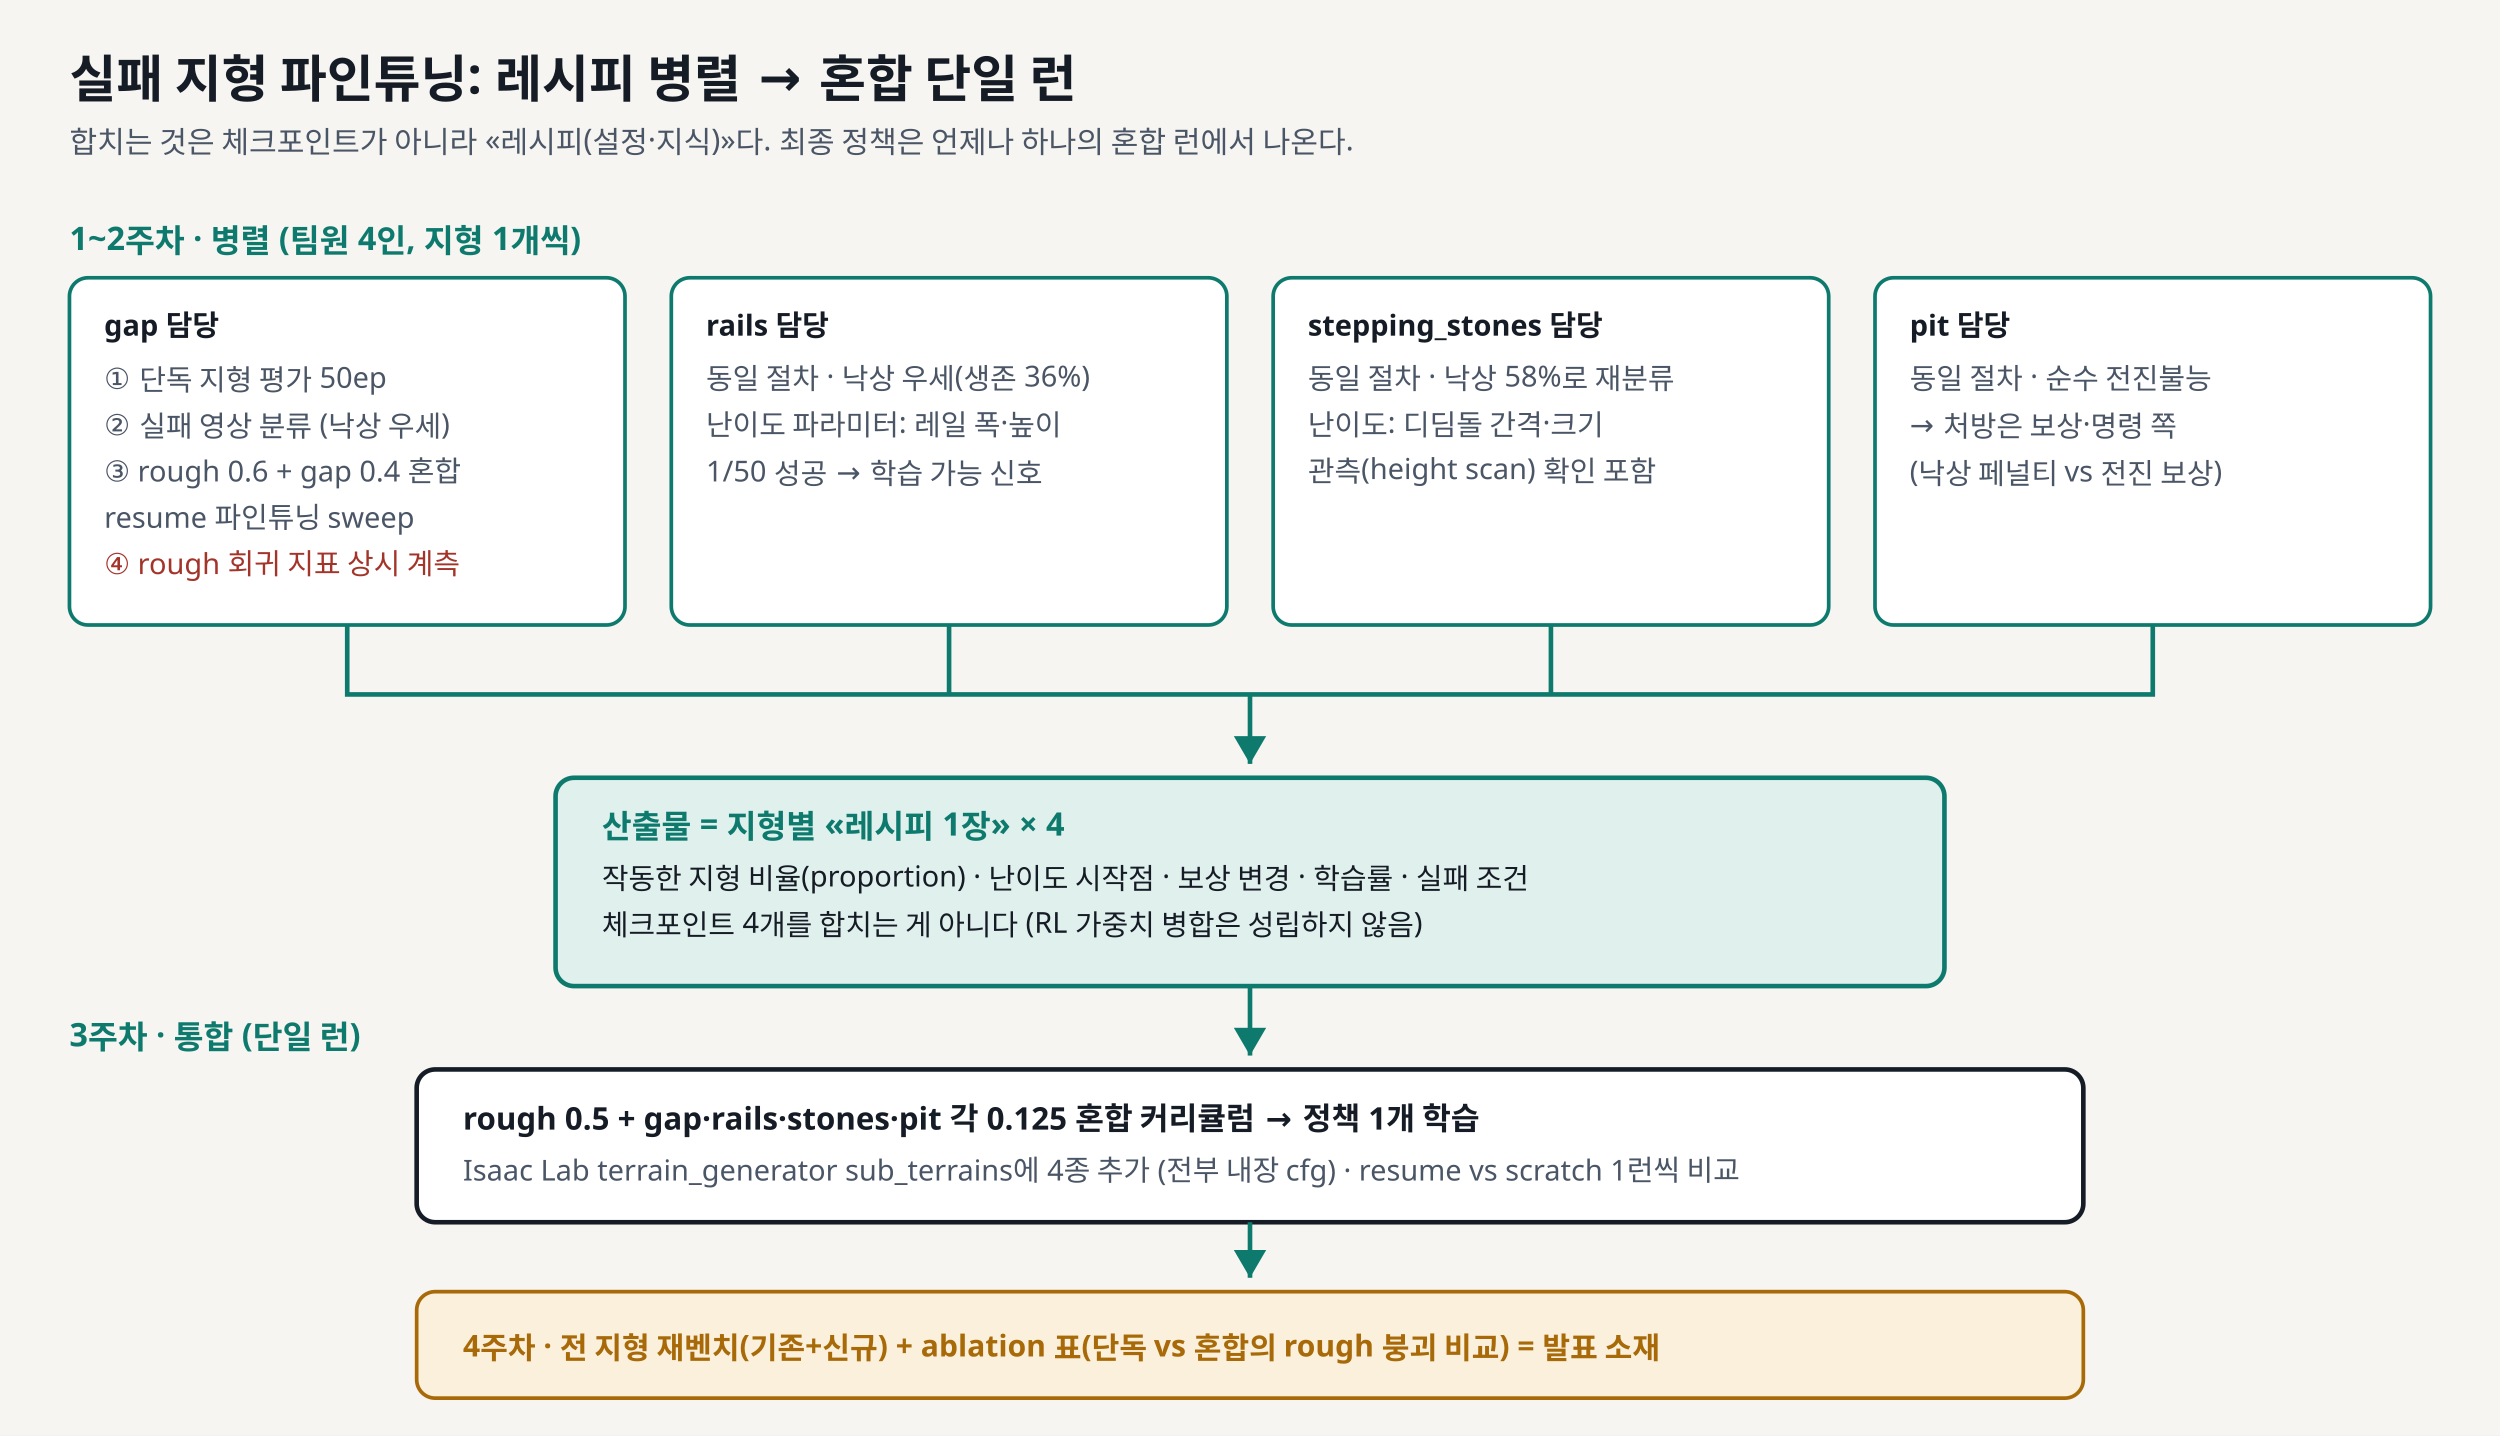
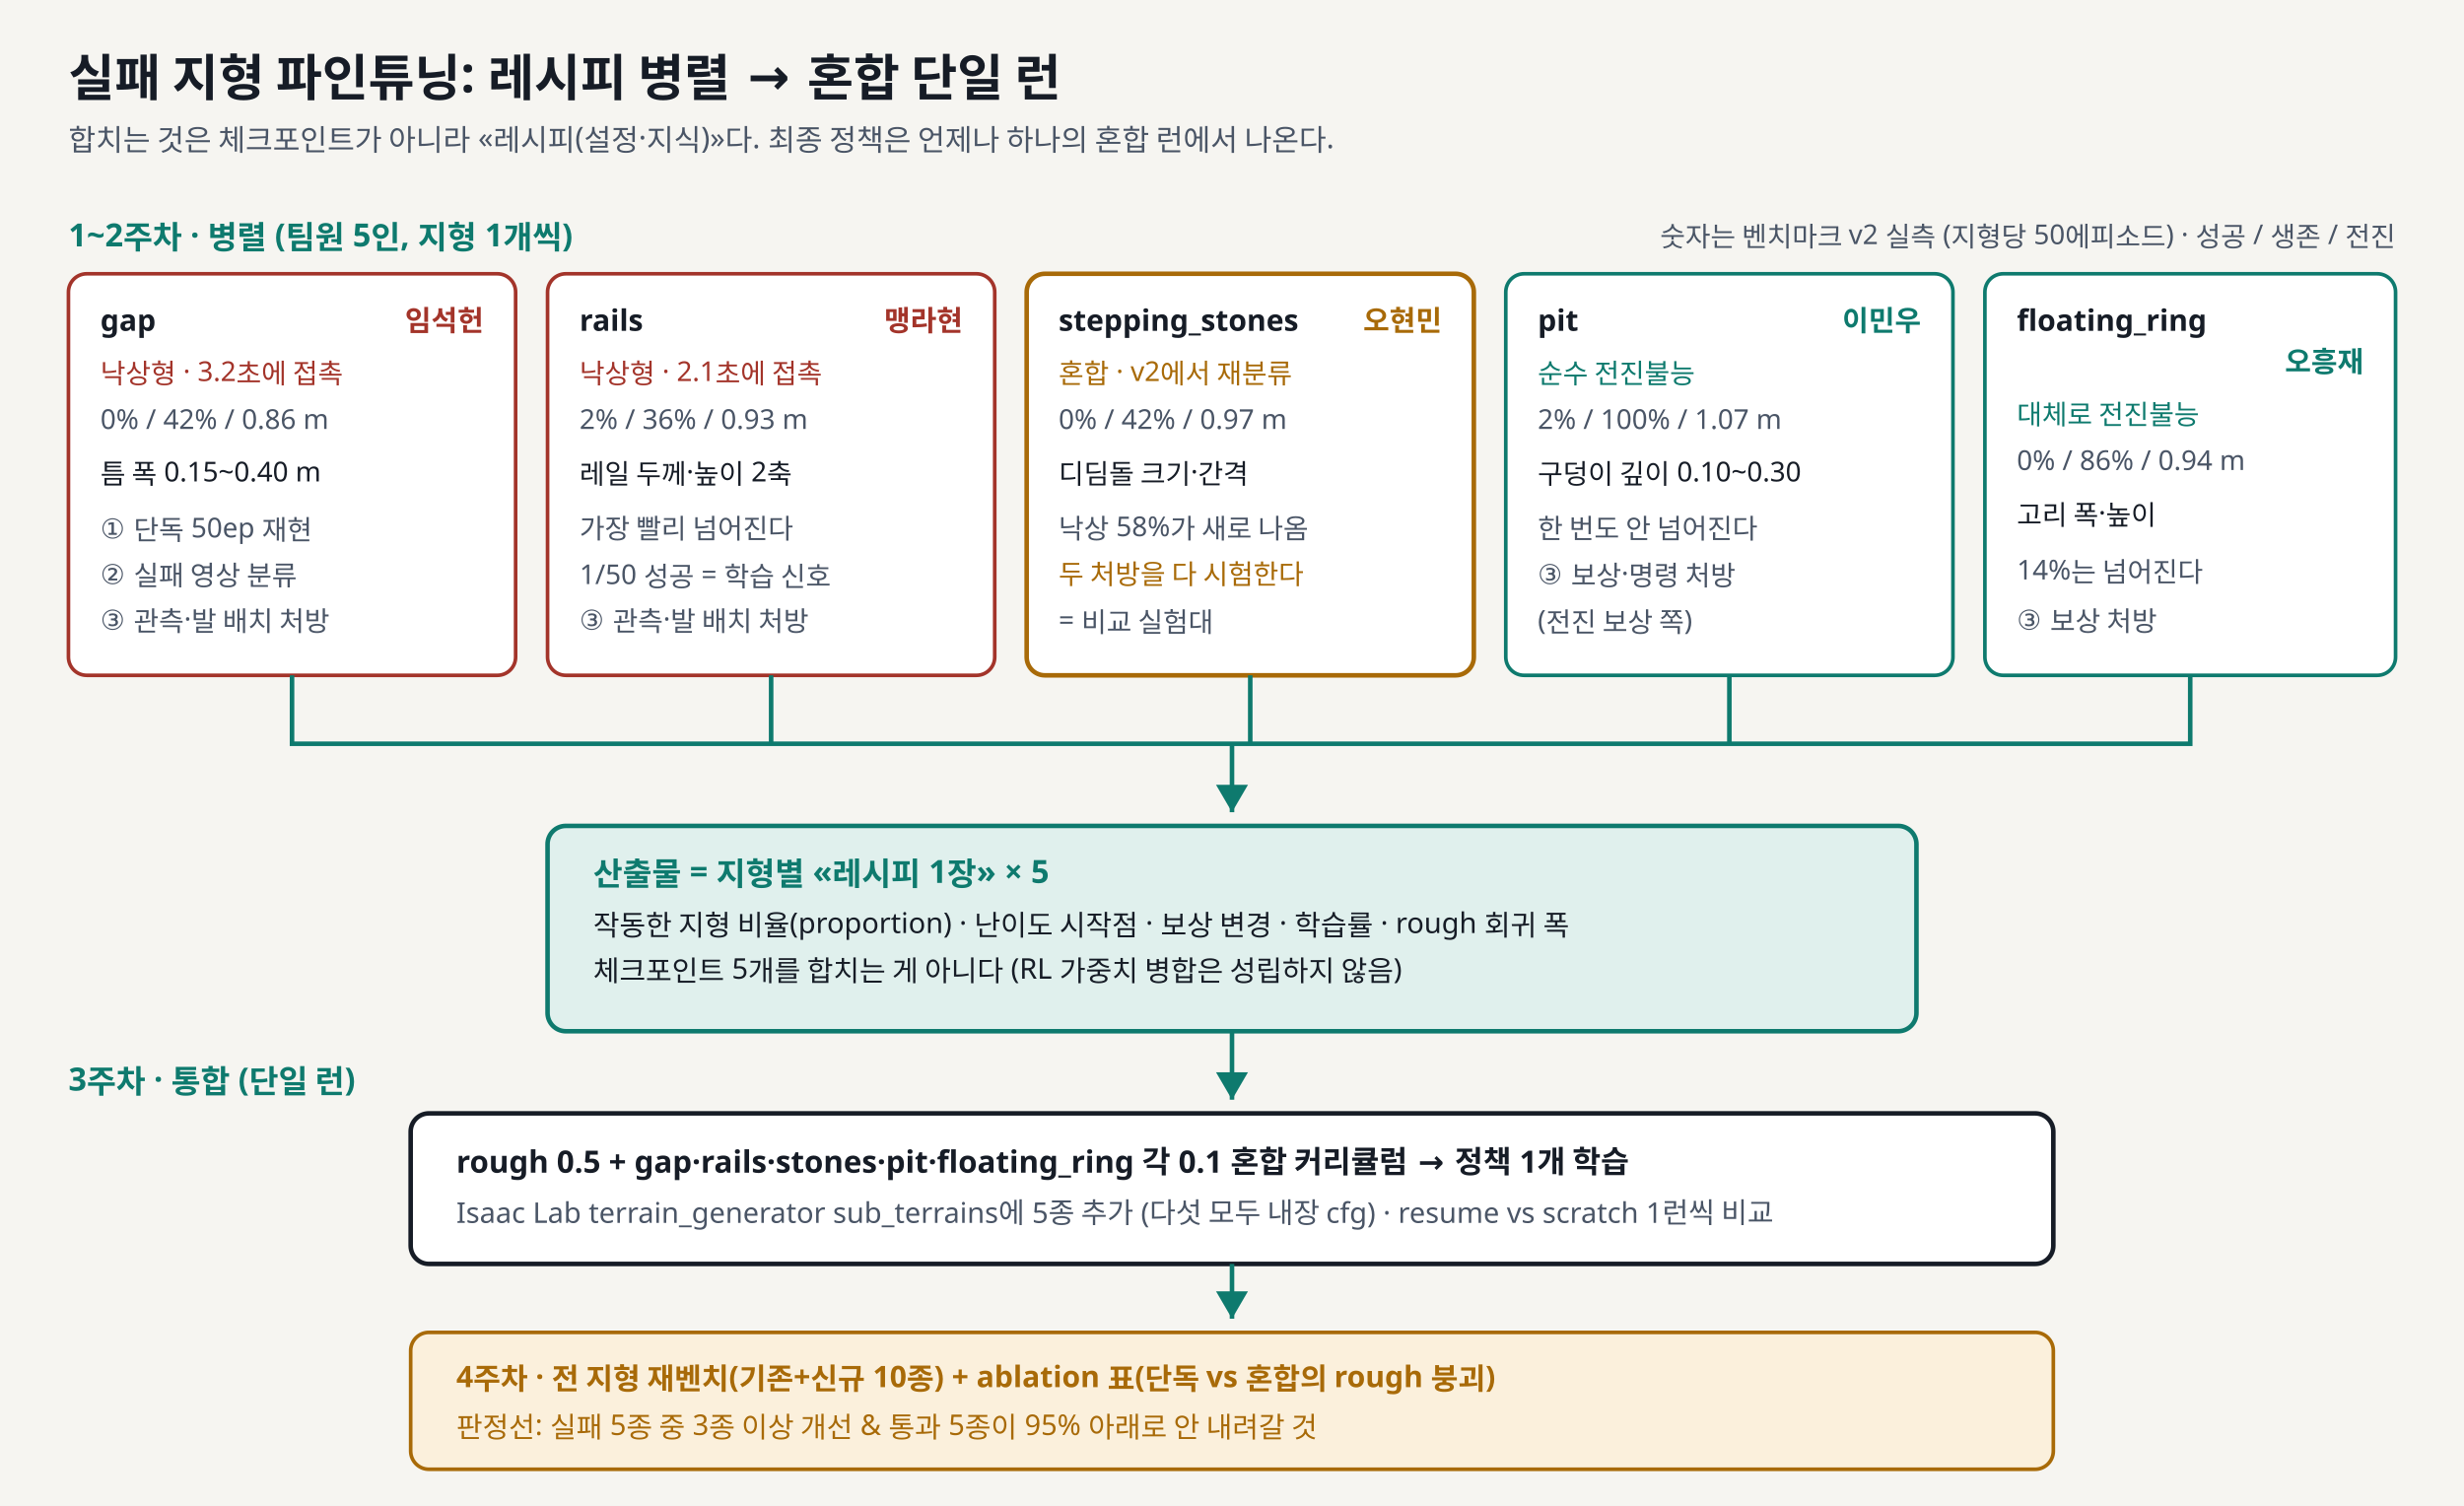
- <svg xmlns="http://www.w3.org/2000/svg" viewBox="0 0 1080 620" font-family="'Malgun Gothic',sans-serif">
-   <rect width="1080" height="620" fill="#f6f5f1" />
+ <svg xmlns="http://www.w3.org/2000/svg" viewBox="0 0 1080 660" font-family="'Malgun Gothic',sans-serif">
+   <rect width="1080" height="660" fill="#f6f5f1" />
  <text x="30" y="42" font-size="22" font-weight="800" fill="#161c26">실패 지형 파인튜닝: 레시피 병렬 → 혼합 단일 런</text>
  <text x="30" y="66" font-size="13" fill="#4a5566">합치는 것은 체크포인트가 아니라 «레시피(설정·지식)»다. 최종 정책은 언제나 하나의 혼합 런에서 나온다.</text>
-   <text x="30" y="108" font-size="14" font-weight="800" fill="#0e7a6e">1~2주차 · 병렬 (팀원 4인, 지형 1개씩)</text>
-   <g font-size="12.5">
-     <rect x="30" y="120" width="240" height="150" rx="8" fill="#fff" stroke="#0e7a6e" stroke-width="1.6" />
-     <text x="45" y="145" font-weight="800" fill="#161c26">gap 담당</text>
-     <text x="45" y="168" fill="#4a5566">① 단독 지형 평가 50ep</text>
-     <text x="45" y="188" fill="#4a5566">② 실패 영상 분류 (낙상 우세)</text>
-     <text x="45" y="208" fill="#4a5566">③ rough 0.6 + gap 0.4 혼합</text>
-     <text x="45" y="228" fill="#4a5566">    resume 파인튜닝 sweep</text>
-     <text x="45" y="248" fill="#a3342a">④ rough 회귀 지표 상시 계측</text>
-     <rect x="290" y="120" width="240" height="150" rx="8" fill="#fff" stroke="#0e7a6e" stroke-width="1.6" />
-     <text x="305" y="145" font-weight="800" fill="#161c26">rails 담당</text>
-     <text x="305" y="168" fill="#4a5566">동일 절차 · 낙상 우세(생존 36%)</text>
-     <text x="305" y="188" fill="#4a5566">난이도 파라미터: 레일 폭·높이</text>
-     <text x="305" y="208" fill="#4a5566">1/50 성공 → 학습 가능 신호</text>
-     <rect x="550" y="120" width="240" height="150" rx="8" fill="#fff" stroke="#0e7a6e" stroke-width="1.6" />
-     <text x="565" y="145" font-weight="800" fill="#161c26">stepping_stones 담당</text>
-     <text x="565" y="168" fill="#4a5566">동일 절차 · 낙상 58%로 재분류</text>
-     <text x="565" y="188" fill="#4a5566">난이도: 디딤돌 간격·크기</text>
-     <text x="565" y="208" fill="#4a5566">관측(height scan) 확인 포함</text>
-     <rect x="810" y="120" width="240" height="150" rx="8" fill="#fff" stroke="#0e7a6e" stroke-width="1.6" />
-     <text x="825" y="145" font-weight="800" fill="#161c26">pit 담당</text>
-     <text x="825" y="168" fill="#4a5566">동일 절차 · 순수 전진불능</text>
-     <text x="825" y="188" fill="#4a5566">→ 처방은 보상·명령 쪽</text>
-     <text x="825" y="208" fill="#4a5566">(낙상 페널티 vs 전진 보상)</text>
+   <text x="30" y="108" font-size="14" font-weight="800" fill="#0e7a6e">1~2주차 · 병렬 (팀원 5인, 지형 1개씩)</text>
+   <text x="1050" y="108" font-size="12" fill="#4a5566" text-anchor="end">숫자는 벤치마크 v2 실측 (지형당 50에피소드) · 성공 / 생존 / 전진</text>
+   <g font-size="12">
+     <rect x="30" y="120" width="196" height="176" rx="8" fill="#fff" stroke="#a3342a" stroke-width="1.6" />
+     <text x="44" y="145" font-size="13" font-weight="800" fill="#161c26">gap</text>
+     <text x="212" y="145" font-size="12.5" font-weight="800" fill="#a3342a" text-anchor="end">임석헌</text>
+     <text x="44" y="168" fill="#a3342a">낙상형 · 3.2초에 접촉</text>
+     <text x="44" y="188" fill="#4a5566">0% / 42% / 0.86 m</text>
+     <text x="44" y="212" fill="#161c26">틈 폭 0.15~0.40 m</text>
+     <text x="44" y="236" fill="#4a5566">① 단독 50ep 재현</text>
+     <text x="44" y="256" fill="#4a5566">② 실패 영상 분류</text>
+     <text x="44" y="276" fill="#4a5566">③ 관측·발 배치 처방</text>
+     <rect x="240" y="120" width="196" height="176" rx="8" fill="#fff" stroke="#a3342a" stroke-width="1.6" />
+     <text x="254" y="145" font-size="13" font-weight="800" fill="#161c26">rails</text>
+     <text x="422" y="145" font-size="12.5" font-weight="800" fill="#a3342a" text-anchor="end">맹라현</text>
+     <text x="254" y="168" fill="#a3342a">낙상형 · 2.1초에 접촉</text>
+     <text x="254" y="188" fill="#4a5566">2% / 36% / 0.93 m</text>
+     <text x="254" y="212" fill="#161c26">레일 두께·높이 2축</text>
+     <text x="254" y="236" fill="#4a5566">가장 빨리 넘어진다</text>
+     <text x="254" y="256" fill="#4a5566">1/50 성공 = 학습 신호</text>
+     <text x="254" y="276" fill="#4a5566">③ 관측·발 배치 처방</text>
+     <rect x="450" y="120" width="196" height="176" rx="8" fill="#fff" stroke="#a86a08" stroke-width="2" />
+     <text x="464" y="145" font-size="13" font-weight="800" fill="#161c26">stepping_stones</text>
+     <text x="632" y="145" font-size="12.5" font-weight="800" fill="#a86a08" text-anchor="end">오현민</text>
+     <text x="464" y="168" fill="#a86a08">혼합 · v2에서 재분류</text>
+     <text x="464" y="188" fill="#4a5566">0% / 42% / 0.97 m</text>
+     <text x="464" y="212" fill="#161c26">디딤돌 크기·간격</text>
+     <text x="464" y="236" fill="#4a5566">낙상 58%가 새로 나옴</text>
+     <text x="464" y="256" fill="#a86a08">두 처방을 다 시험한다</text>
+     <text x="464" y="276" fill="#4a5566">= 비교 실험대</text>
+     <rect x="660" y="120" width="196" height="176" rx="8" fill="#fff" stroke="#0e7a6e" stroke-width="1.6" />
+     <text x="674" y="145" font-size="13" font-weight="800" fill="#161c26">pit</text>
+     <text x="842" y="145" font-size="12.5" font-weight="800" fill="#0e7a6e" text-anchor="end">이민우</text>
+     <text x="674" y="168" fill="#0e7a6e">순수 전진불능</text>
+     <text x="674" y="188" fill="#4a5566">2% / 100% / 1.07 m</text>
+     <text x="674" y="212" fill="#161c26">구덩이 깊이 0.10~0.30</text>
+     <text x="674" y="236" fill="#4a5566">한 번도 안 넘어진다</text>
+     <text x="674" y="256" fill="#4a5566">③ 보상·명령 처방</text>
+     <text x="674" y="276" fill="#4a5566">(전진 보상 쪽)</text>
+     <rect x="870" y="120" width="180" height="176" rx="8" fill="#fff" stroke="#0e7a6e" stroke-width="1.6" />
+     <text x="884" y="145" font-size="13" font-weight="800" fill="#161c26">floating_ring</text>
+     <text x="1036" y="163" font-size="12.5" font-weight="800" fill="#0e7a6e" text-anchor="end">오흥재</text>
+     <text x="884" y="186" fill="#0e7a6e">대체로 전진불능</text>
+     <text x="884" y="206" fill="#4a5566">0% / 86% / 0.94 m</text>
+     <text x="884" y="230" fill="#161c26">고리 폭·높이</text>
+     <text x="884" y="254" fill="#4a5566">14%는 넘어진다</text>
+     <text x="884" y="276" fill="#4a5566">③ 보상 처방</text>
  </g>
  <g stroke="#0e7a6e" stroke-width="2" fill="none">
-     <path d="M150 270 V300 H540" />
-     <path d="M410 270 V300" />
-     <path d="M670 270 V300" />
-     <path d="M930 270 V300 H540" />
-     <path d="M540 300 V330" />
+     <path d="M128 296 V326 H540" />
+     <path d="M338 296 V326" />
+     <path d="M548 296 V326" />
+     <path d="M758 296 V326" />
+     <path d="M960 296 V326 H540" />
+     <path d="M540 326 V356" />
  </g>
-   <path d="M540 330 l-7 -12 h14 z" fill="#0e7a6e" />
-   <rect x="240" y="336" width="600" height="90" rx="8" fill="#e0f0ed" stroke="#0e7a6e" stroke-width="2" />
-   <text x="260" y="362" font-size="14" font-weight="800" fill="#0e7a6e">산출물 = 지형별 «레시피 1장» × 4</text>
-   <text x="260" y="384" font-size="12.5" fill="#161c26">작동한 지형 비율(proportion) · 난이도 시작점 · 보상 변경 · 학습률 · 실패 조건</text>
-   <text x="260" y="404" font-size="12.5" fill="#161c26">체크포인트 4개를 합치는 게 아니다 (RL 가중치 병합은 성립하지 않음)</text>
-   <path d="M540 426 V456" stroke="#0e7a6e" stroke-width="2" />
-   <path d="M540 456 l-7 -12 h14 z" fill="#0e7a6e" />
-   <text x="30" y="452" font-size="14" font-weight="800" fill="#0e7a6e">3주차 · 통합 (단일 런)</text>
-   <rect x="180" y="462" width="720" height="66" rx="8" fill="#fff" stroke="#161c26" stroke-width="2" />
-   <text x="200" y="488" font-size="13.5" font-weight="800" fill="#161c26">rough 0.5 + gap·rails·stones·pit 각 0.125 혼합 커리큘럼 → 정책 1개 학습</text>
-   <text x="200" y="510" font-size="12.5" fill="#4a5566">Isaac Lab terrain_generator sub_terrains에 4종 추가 (전부 내장 cfg) · resume vs scratch 1런씩 비교</text>
-   <path d="M540 528 V552" stroke="#0e7a6e" stroke-width="2" />
-   <path d="M540 552 l-7 -12 h14 z" fill="#0e7a6e" />
-   <rect x="180" y="558" width="720" height="46" rx="8" fill="#fbf0dc" stroke="#a86a08" stroke-width="1.6" />
-   <text x="200" y="586" font-size="13" font-weight="800" fill="#a86a08">4주차 · 전 지형 재벤치(기존+신규) + ablation 표(단독 vs 혼합의 rough 붕괴 비교) = 발표 소재</text>
+   <path d="M540 356 l-7 -12 h14 z" fill="#0e7a6e" />
+   <rect x="240" y="362" width="600" height="90" rx="8" fill="#e0f0ed" stroke="#0e7a6e" stroke-width="2" />
+   <text x="260" y="388" font-size="14" font-weight="800" fill="#0e7a6e">산출물 = 지형별 «레시피 1장» × 5</text>
+   <text x="260" y="410" font-size="12.5" fill="#161c26">작동한 지형 비율(proportion) · 난이도 시작점 · 보상 변경 · 학습률 · rough 회귀 폭</text>
+   <text x="260" y="430" font-size="12.5" fill="#161c26">체크포인트 5개를 합치는 게 아니다 (RL 가중치 병합은 성립하지 않음)</text>
+   <path d="M540 452 V482" stroke="#0e7a6e" stroke-width="2" />
+   <path d="M540 482 l-7 -12 h14 z" fill="#0e7a6e" />
+   <text x="30" y="478" font-size="14" font-weight="800" fill="#0e7a6e">3주차 · 통합 (단일 런)</text>
+   <rect x="180" y="488" width="720" height="66" rx="8" fill="#fff" stroke="#161c26" stroke-width="2" />
+   <text x="200" y="514" font-size="13.5" font-weight="800" fill="#161c26">rough 0.5 + gap·rails·stones·pit·floating_ring 각 0.1 혼합 커리큘럼 → 정책 1개 학습</text>
+   <text x="200" y="536" font-size="12.5" fill="#4a5566">Isaac Lab terrain_generator sub_terrains에 5종 추가 (다섯 모두 내장 cfg) · resume vs scratch 1런씩 비교</text>
+   <path d="M540 554 V578" stroke="#0e7a6e" stroke-width="2" />
+   <path d="M540 578 l-7 -12 h14 z" fill="#0e7a6e" />
+   <rect x="180" y="584" width="720" height="60" rx="8" fill="#fbf0dc" stroke="#a86a08" stroke-width="1.6" />
+   <text x="200" y="608" font-size="13" font-weight="800" fill="#a86a08">4주차 · 전 지형 재벤치(기존+신규 10종) + ablation 표(단독 vs 혼합의 rough 붕괴)</text>
+   <text x="200" y="630" font-size="12.5" fill="#a86a08">판정선: 실패 5종 중 3종 이상 개선 &amp; 통과 5종이 95% 아래로 안 내려갈 것</text>
</svg>
